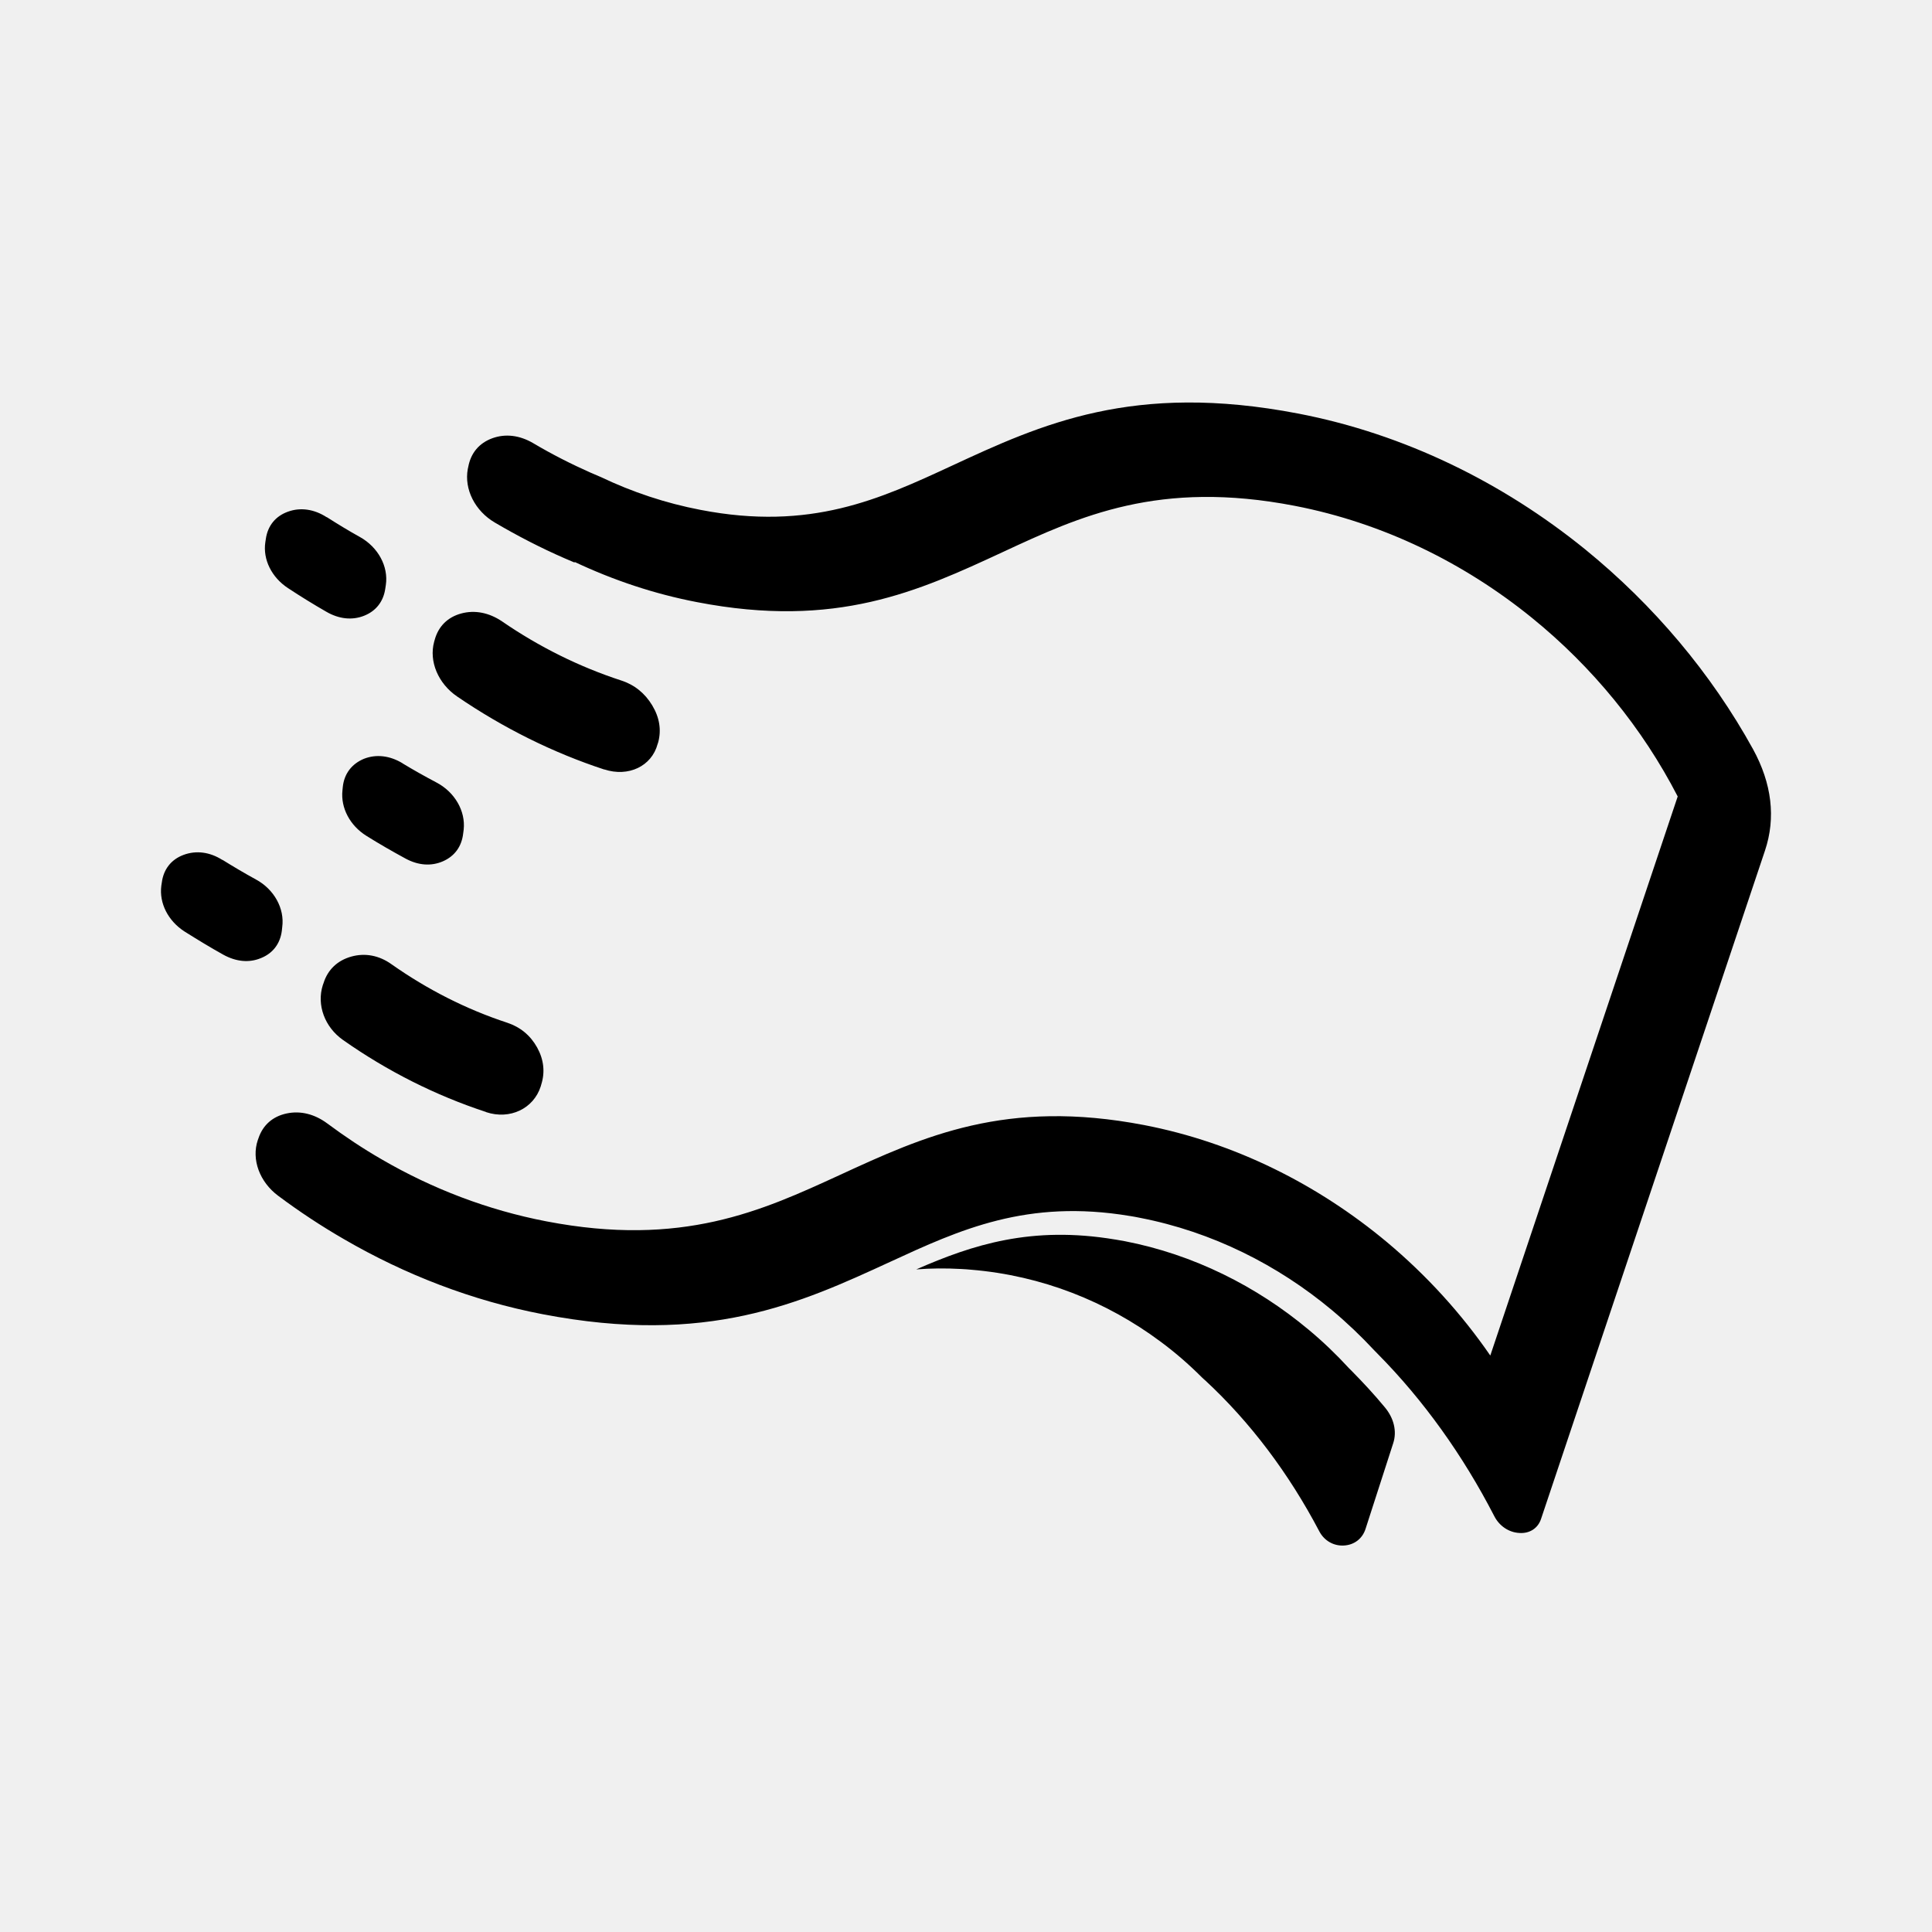
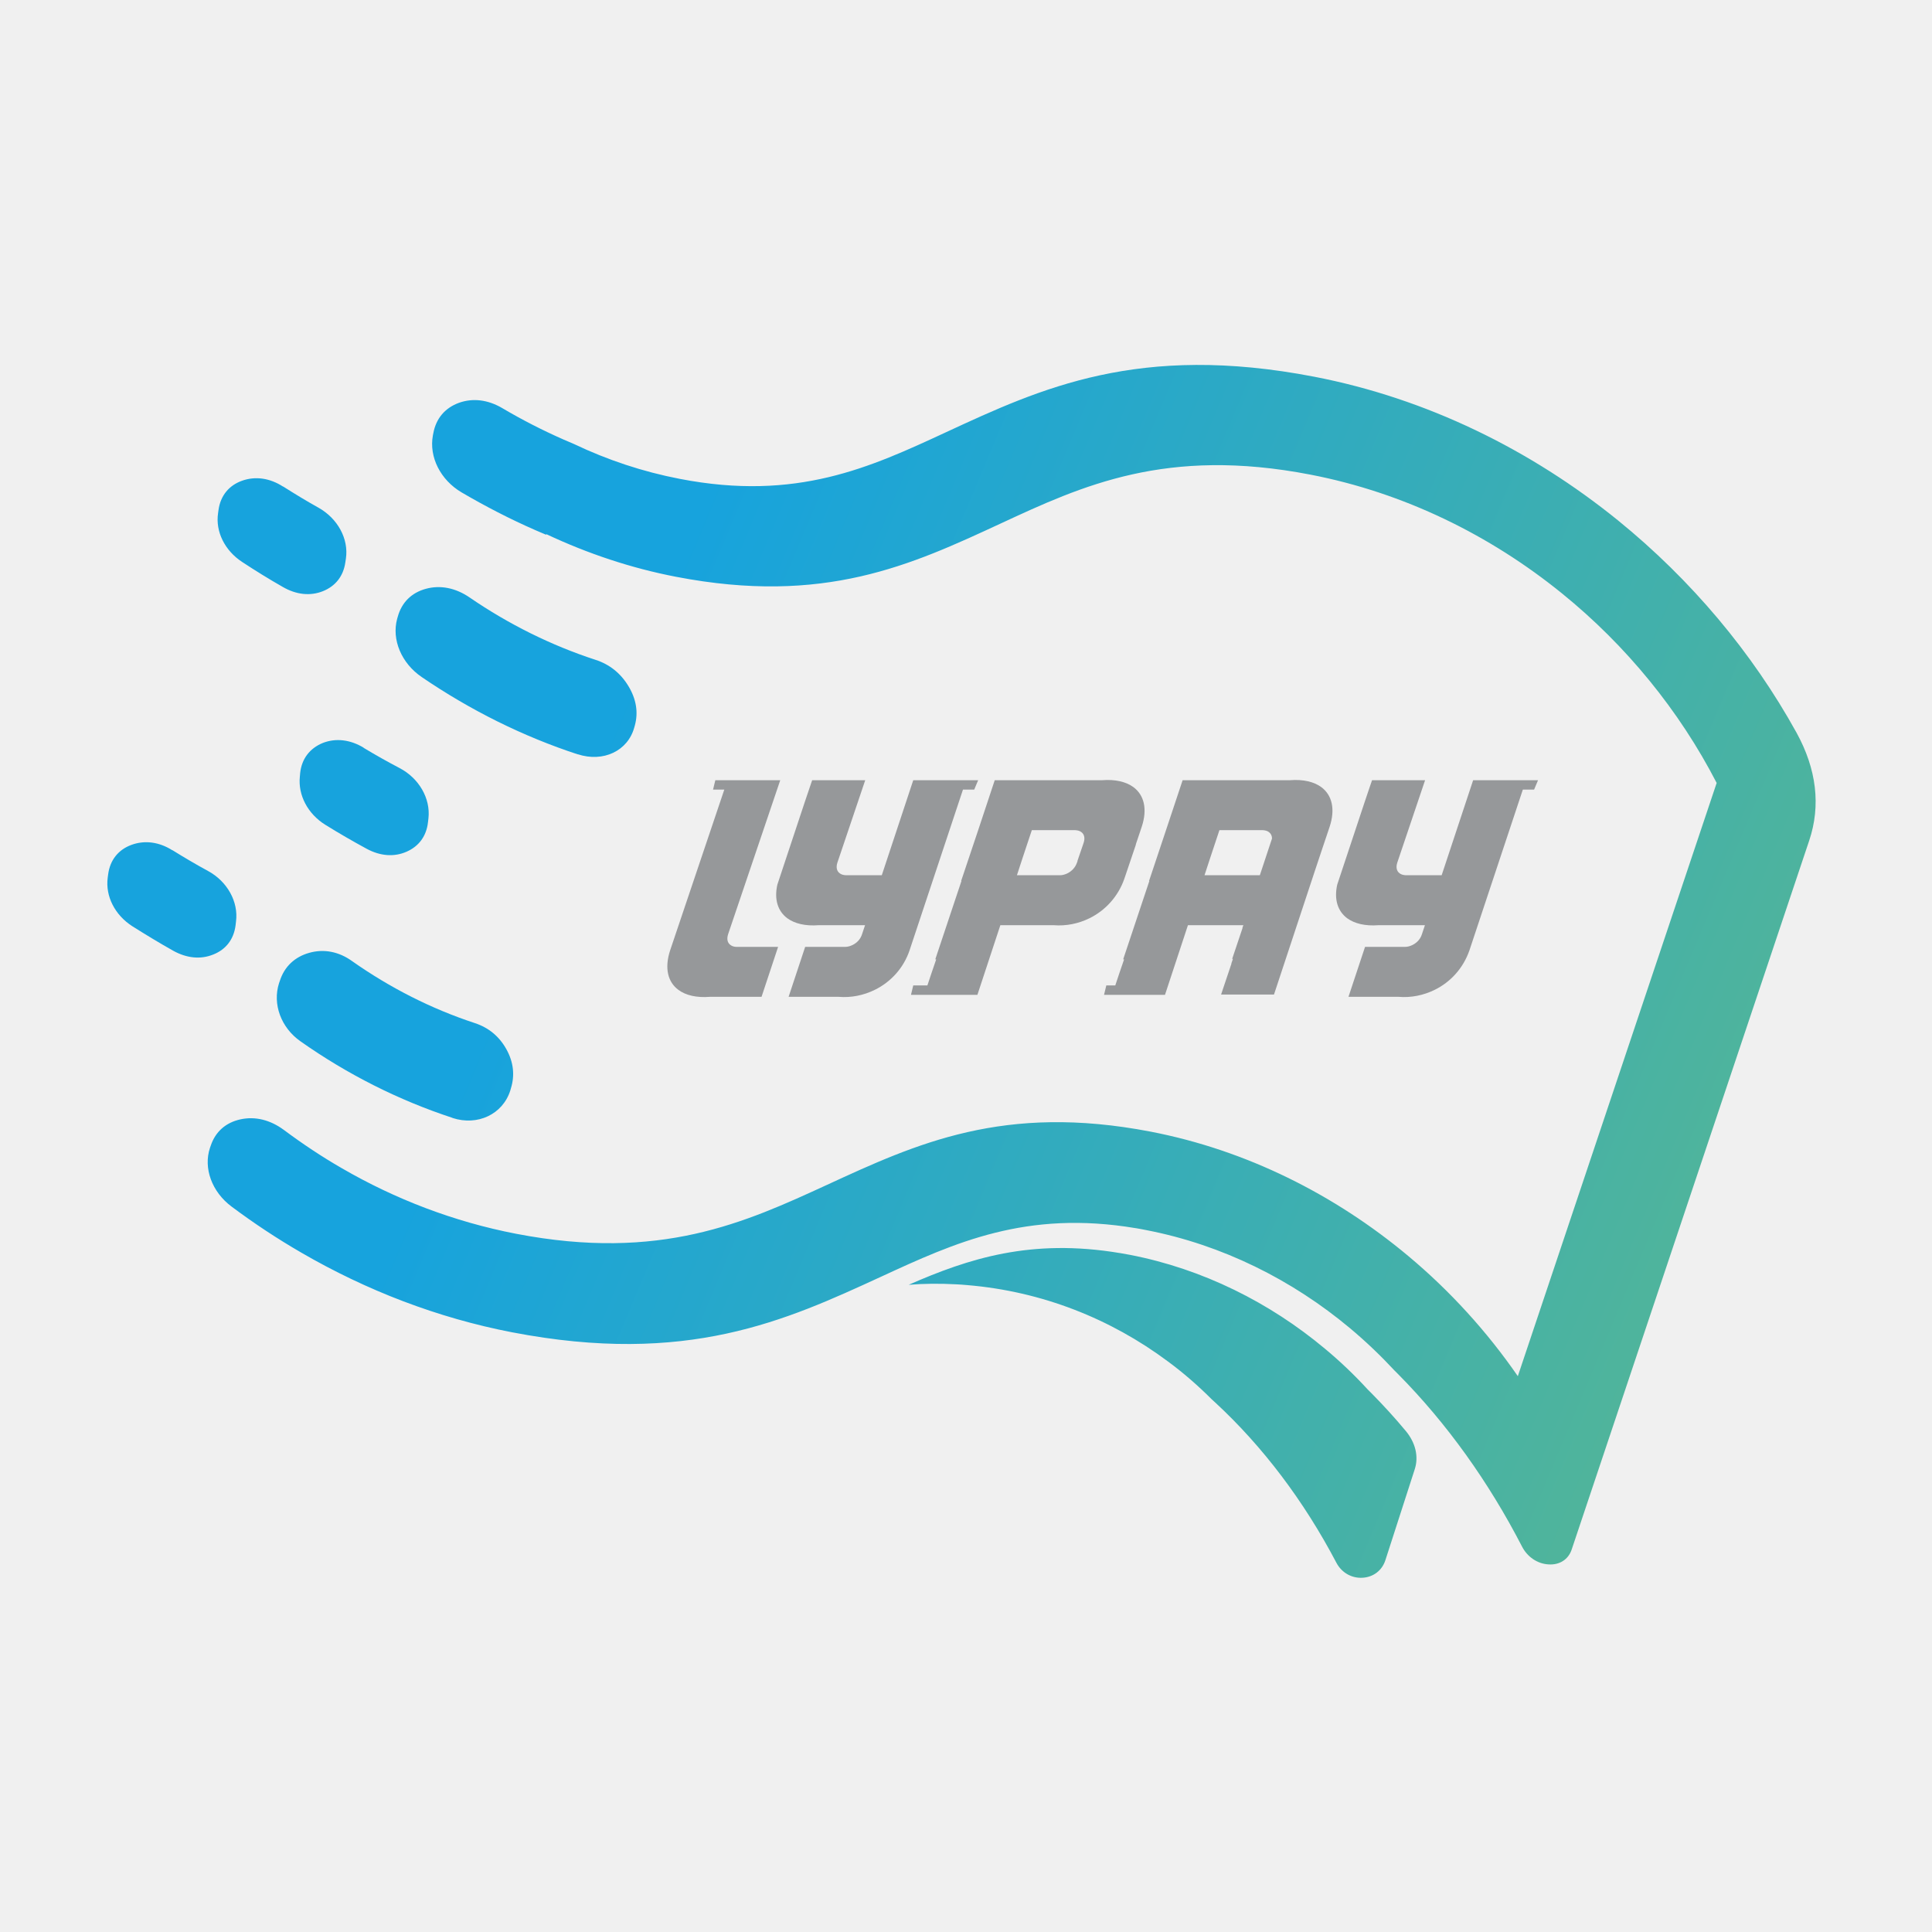
- <svg xmlns="http://www.w3.org/2000/svg" width="24" height="24" viewBox="0 0 24 24" fill="none">
-   <mask id="mask0_2369_2541" style="mask-type:luminance" maskUnits="userSpaceOnUse" x="2" y="5" width="20" height="15">
-     <path d="M2.763 10.681C2.9 10.766 3.038 10.848 3.179 10.925C3.405 11.047 3.537 11.285 3.506 11.516L3.501 11.563C3.48 11.724 3.389 11.843 3.241 11.902C3.094 11.963 2.932 11.947 2.773 11.859C2.611 11.769 2.451 11.671 2.293 11.572C2.088 11.44 1.976 11.22 2.004 11.003L2.01 10.964C2.031 10.798 2.127 10.676 2.282 10.619C2.437 10.562 2.606 10.583 2.763 10.683M5.001 9.483C5.14 9.567 5.279 9.645 5.421 9.72C5.649 9.839 5.785 10.075 5.76 10.306L5.754 10.352C5.736 10.514 5.649 10.635 5.503 10.699C5.357 10.763 5.195 10.751 5.037 10.665C4.873 10.576 4.713 10.484 4.553 10.384C4.347 10.256 4.231 10.036 4.254 9.819L4.258 9.778C4.275 9.611 4.37 9.489 4.521 9.426C4.674 9.366 4.843 9.386 5.001 9.482V9.483ZM4.058 6.423C4.195 6.51 4.332 6.594 4.473 6.672C4.697 6.798 4.827 7.036 4.793 7.267L4.786 7.313C4.763 7.473 4.67 7.591 4.523 7.649C4.375 7.708 4.211 7.69 4.055 7.6C3.893 7.507 3.734 7.409 3.578 7.306C3.375 7.173 3.264 6.951 3.296 6.736L3.302 6.697C3.325 6.531 3.423 6.411 3.578 6.356C3.732 6.3 3.902 6.324 4.058 6.425V6.423ZM7.509 9.56C6.868 9.35 6.253 9.044 5.68 8.653C5.443 8.492 5.327 8.216 5.393 7.973L5.4 7.948C5.446 7.781 5.56 7.667 5.729 7.621C5.898 7.575 6.076 7.61 6.238 7.72C6.699 8.037 7.198 8.284 7.716 8.453C7.881 8.506 8.011 8.611 8.102 8.762C8.193 8.913 8.217 9.067 8.177 9.219L8.169 9.243C8.095 9.519 7.806 9.656 7.507 9.558L7.509 9.56ZM7.137 6.988C7.096 6.97 7.053 6.953 7.013 6.935C6.715 6.805 6.427 6.656 6.148 6.492C5.9 6.347 5.765 6.078 5.811 5.826L5.817 5.799C5.849 5.627 5.952 5.504 6.116 5.444C6.279 5.385 6.455 5.406 6.625 5.506C6.856 5.643 7.096 5.765 7.342 5.874C7.383 5.892 7.425 5.909 7.466 5.927C7.854 6.112 8.269 6.251 8.703 6.334C10.072 6.599 10.931 6.199 11.821 5.787C12.93 5.273 14.076 4.742 16.13 5.138C17.447 5.392 18.666 5.993 19.69 6.823C20.542 7.516 21.258 8.365 21.777 9.307C22.01 9.732 22.062 10.159 21.925 10.567L19.143 18.87C19.104 18.986 19.001 19.052 18.873 19.043C18.743 19.036 18.625 18.956 18.563 18.835C18.172 18.076 17.682 17.392 17.114 16.818C17.1 16.803 17.086 16.789 17.072 16.775C16.908 16.599 16.733 16.432 16.548 16.277C15.872 15.712 15.055 15.302 14.165 15.129C14.124 15.12 14.082 15.113 14.041 15.106H14.039C12.758 14.891 11.921 15.277 11.058 15.675C9.942 16.189 8.789 16.72 6.738 16.325C5.865 16.157 5.033 15.835 4.274 15.394C3.991 15.231 3.716 15.049 3.455 14.854C3.224 14.682 3.122 14.402 3.202 14.164L3.211 14.139C3.266 13.976 3.387 13.869 3.56 13.832C3.732 13.795 3.909 13.839 4.067 13.957C4.284 14.118 4.51 14.269 4.745 14.404C5.37 14.767 6.059 15.032 6.787 15.172C8.474 15.497 9.465 15.04 10.424 14.6C11.476 14.115 12.496 13.646 14.213 13.976C15.336 14.193 16.37 14.713 17.23 15.431C17.721 15.842 18.154 16.318 18.513 16.839L20.841 9.894C20.405 9.048 19.782 8.284 19.029 7.674C18.188 6.992 17.18 6.496 16.086 6.284C14.397 5.957 13.412 6.414 12.459 6.857C11.409 7.344 10.392 7.815 8.659 7.48C8.132 7.379 7.623 7.209 7.139 6.981L7.137 6.988ZM17.307 17.928L16.963 18.993C16.924 19.114 16.823 19.192 16.694 19.199C16.566 19.206 16.451 19.139 16.39 19.025C16.009 18.3 15.529 17.664 14.972 17.148C14.957 17.136 14.943 17.122 14.929 17.109C14.769 16.949 14.598 16.8 14.415 16.665C13.749 16.169 12.944 15.846 12.065 15.773C12.024 15.769 11.983 15.766 11.942 15.764H11.941C11.745 15.753 11.558 15.755 11.382 15.769C12.083 15.462 12.815 15.224 13.854 15.398H13.856C13.895 15.405 13.934 15.412 13.975 15.419C14.826 15.584 15.609 15.977 16.255 16.517C16.433 16.665 16.6 16.825 16.755 16.994C16.769 17.008 16.783 17.022 16.796 17.035C16.936 17.177 17.072 17.324 17.202 17.481C17.316 17.617 17.355 17.781 17.307 17.928ZM6.039 13.814C5.411 13.608 4.811 13.306 4.261 12.919C4.033 12.759 3.932 12.483 4.01 12.238L4.019 12.213C4.072 12.044 4.193 11.931 4.364 11.883C4.535 11.835 4.711 11.868 4.866 11.98C5.311 12.293 5.793 12.538 6.302 12.705C6.464 12.759 6.589 12.862 6.673 13.013C6.756 13.164 6.772 13.319 6.724 13.471L6.717 13.496C6.628 13.773 6.334 13.912 6.041 13.816L6.039 13.814Z" fill="white" />
+ <svg xmlns="http://www.w3.org/2000/svg" width="180" height="180" viewBox="0 0 180 180" fill="none">
+   <mask id="mask0_1_164" style="mask-type:luminance" maskUnits="userSpaceOnUse" x="10" y="34" width="160" height="113">
+     <path d="M16.068 79.21C17.159 79.889 18.264 80.54 19.383 81.148C21.181 82.124 22.229 84.019 21.988 85.857L21.946 86.225C21.776 87.512 21.054 88.46 19.878 88.926C18.703 89.407 17.414 89.28 16.153 88.587C14.864 87.865 13.59 87.088 12.329 86.296C10.7 85.249 9.808 83.496 10.035 81.77L10.077 81.459C10.247 80.144 11.012 79.168 12.244 78.715C13.476 78.263 14.822 78.432 16.068 79.224M33.885 69.678C34.99 70.343 36.095 70.965 37.228 71.559C39.041 72.507 40.117 74.388 39.919 76.226L39.876 76.594C39.735 77.881 39.041 78.843 37.879 79.352C36.718 79.861 35.429 79.762 34.169 79.083C32.866 78.376 31.591 77.64 30.316 76.848C28.673 75.83 27.753 74.076 27.937 72.351L27.965 72.026C28.107 70.696 28.858 69.721 30.061 69.225C31.279 68.745 32.625 68.9 33.885 69.664V69.678ZM26.379 45.325C27.47 46.017 28.56 46.682 29.679 47.304C31.464 48.309 32.498 50.204 32.228 52.042L32.172 52.41C31.988 53.683 31.251 54.616 30.076 55.083C28.9 55.55 27.597 55.408 26.351 54.687C25.062 53.952 23.801 53.174 22.555 52.353C20.94 51.293 20.062 49.525 20.317 47.814L20.36 47.502C20.544 46.187 21.323 45.225 22.555 44.787C23.787 44.349 25.133 44.532 26.379 45.339V45.325ZM53.841 70.286C48.742 68.617 43.842 66.185 39.282 63.074C37.398 61.786 36.477 59.594 37.001 57.657L37.058 57.459C37.426 56.129 38.333 55.224 39.678 54.857C41.024 54.489 42.44 54.772 43.729 55.649C47.397 58.166 51.363 60.132 55.484 61.475C56.801 61.9 57.835 62.734 58.557 63.936C59.28 65.138 59.478 66.369 59.152 67.571L59.096 67.769C58.501 69.961 56.206 71.05 53.827 70.272L53.841 70.286ZM50.881 49.822C50.555 49.68 50.215 49.539 49.89 49.398C47.525 48.365 45.23 47.177 43.007 45.876C41.038 44.716 39.961 42.581 40.33 40.572L40.372 40.36C40.627 38.989 41.449 38.013 42.752 37.532C44.054 37.065 45.457 37.235 46.802 38.027C48.643 39.116 50.555 40.092 52.51 40.954C52.836 41.096 53.176 41.237 53.501 41.379C56.589 42.849 59.889 43.953 63.345 44.617C74.236 46.725 81.077 43.542 88.158 40.261C96.982 36.174 106.103 31.945 122.447 35.099C132.928 37.122 142.63 41.902 150.773 48.507C157.557 54.022 163.251 60.782 167.387 68.278C169.242 71.658 169.653 75.052 168.562 78.305L146.425 144.38C146.114 145.299 145.292 145.822 144.272 145.751C143.239 145.695 142.304 145.058 141.808 144.097C138.692 138.058 134.797 132.613 130.279 128.045C130.166 127.932 130.053 127.819 129.939 127.705C128.636 126.305 127.248 124.976 125.775 123.745C120.394 119.248 113.893 115.981 106.811 114.609C106.485 114.539 106.145 114.482 105.82 114.425H105.806C95.608 112.714 88.951 115.783 82.082 118.951C73.202 123.038 64.025 127.267 47.709 124.127C40.755 122.784 34.14 120.224 28.093 116.717C25.841 115.415 23.66 113.973 21.578 112.417C19.736 111.045 18.929 108.825 19.567 106.93L19.637 106.732C20.076 105.431 21.04 104.582 22.413 104.285C23.787 103.988 25.189 104.342 26.45 105.275C28.178 106.562 29.976 107.764 31.846 108.839C36.817 111.724 42.298 113.831 48.091 114.949C61.518 117.537 69.406 113.902 77.04 110.395C85.411 106.534 93.526 102.8 107.194 105.431C116.13 107.156 124.359 111.3 131.2 117.014C135.109 120.28 138.551 124.071 141.412 128.215L159.937 72.945C156.467 66.213 151.51 60.132 145.519 55.281C138.82 49.85 130.803 45.904 122.093 44.221C108.652 41.619 100.82 45.254 93.229 48.775C84.873 52.65 76.785 56.398 62.991 53.739C58.798 52.933 54.748 51.575 50.895 49.765L50.881 49.822ZM131.809 136.884L129.075 145.355C128.764 146.317 127.957 146.939 126.937 146.996C125.917 147.053 124.997 146.515 124.515 145.61C121.484 139.84 117.66 134.777 113.227 130.675C113.114 130.576 113 130.463 112.887 130.364C111.612 129.091 110.253 127.903 108.794 126.829C103.497 122.883 97.095 120.309 90.099 119.729C89.773 119.701 89.447 119.672 89.121 119.658H89.107C87.549 119.573 86.062 119.587 84.66 119.701C90.24 117.254 96.061 115.359 104.333 116.745H104.347C104.658 116.801 104.97 116.858 105.296 116.915C112.066 118.23 118.297 121.355 123.439 125.655C124.855 126.829 126.186 128.101 127.418 129.445C127.532 129.558 127.645 129.671 127.744 129.77C128.863 130.902 129.939 132.075 130.973 133.32C131.88 134.409 132.191 135.71 131.809 136.884ZM42.142 104.144C37.143 102.503 32.37 100.099 27.994 97.016C26.181 95.743 25.373 93.551 25.997 91.599L26.067 91.401C26.492 90.058 27.455 89.153 28.815 88.771C30.175 88.389 31.577 88.657 32.809 89.549C36.35 92.038 40.188 93.989 44.239 95.319C45.528 95.743 46.519 96.563 47.185 97.765C47.85 98.968 47.978 100.198 47.595 101.414L47.539 101.612C46.831 103.818 44.494 104.922 42.157 104.158L42.142 104.144Z" fill="white" />
  </mask>
-   <g mask="url(#mask0_2369_2541)">
-     <path d="M20.061 6.744V17.206H3.977V6.744H20.061Z" fill="black" stroke="black" stroke-width="4" />
+   <g mask="url(#mask0_1_164)">
+     <path d="M169.639 31.96H9.809V147.053H169.639V31.96Z" fill="url(#paint0_linear_1_164)" />
  </g>
+   <path fill-rule="evenodd" clip-rule="evenodd" d="M78.712 88.219H78.74C78.981 88.219 79.222 88.148 79.448 88.035C79.845 87.837 80.171 87.498 80.312 87.045L80.596 86.197H76.29C75.044 86.296 74.038 86.055 73.344 85.546C72.48 84.896 72.112 83.821 72.424 82.421L74.973 74.741L75.37 73.567L75.667 72.691H80.61L78.018 80.37C77.876 80.808 77.961 81.162 78.231 81.36C78.372 81.473 78.57 81.53 78.811 81.544H78.84H82.154L85.085 72.691H91.133L90.765 73.567H89.717L84.746 88.53C84.179 90.213 82.975 91.5 81.502 92.222C80.468 92.731 79.307 92.971 78.131 92.872H73.472L75.015 88.219H78.712ZM98.724 81.544H98.753C98.993 81.544 99.234 81.473 99.461 81.36C99.858 81.162 100.183 80.823 100.339 80.37L100.396 80.214H100.382L100.962 78.517C101.104 78.079 101.019 77.725 100.75 77.527C100.608 77.414 100.41 77.358 100.169 77.343H100.141H96.133L95.254 79.988L94.745 81.544H98.739H98.724ZM85.057 91.811H86.403C86.672 91.005 86.941 90.185 87.224 89.379H87.139L87.181 89.251C87.989 86.847 88.782 84.471 89.575 82.081H89.547L89.589 81.954C90.637 78.857 91.657 75.774 92.677 72.691H102.662C103.908 72.591 104.914 72.832 105.608 73.341C106.585 74.076 106.925 75.363 106.372 77.032L105.82 78.673H105.834L104.758 81.855C104.177 83.538 102.973 84.825 101.515 85.546C100.481 86.055 99.319 86.296 98.144 86.197H93.201L91.062 92.688H84.873L85.085 91.811H85.057ZM115.819 86.197H110.678L108.539 92.688H102.86L103.072 91.811H103.908C104.177 91.005 104.446 90.185 104.73 89.379H104.645L104.687 89.251C105.494 86.847 106.288 84.471 107.081 82.081H107.052L107.095 81.954C108.143 78.857 109.148 75.774 110.182 72.691H120.167C121.414 72.591 122.419 72.832 123.113 73.341C124.09 74.076 124.43 75.363 123.878 77.032L123.184 79.097L122.533 81.049L118.694 92.66H113.766L113.808 92.533C114.12 91.613 114.417 90.708 114.729 89.789H114.715L114.757 89.662L114.87 89.336H114.8L114.842 89.209C115.154 88.29 115.451 87.385 115.763 86.465H115.748L115.791 86.338L115.848 86.168L115.819 86.197ZM112.222 81.544H117.377L118.51 78.121C118.51 77.867 118.411 77.669 118.227 77.527C118.085 77.414 117.887 77.358 117.646 77.343H117.618H113.61L112.732 79.988L112.222 81.544ZM130.875 88.219H130.903C131.144 88.219 131.384 88.148 131.611 88.035C132.008 87.837 132.333 87.498 132.475 87.045L132.758 86.197H128.453C127.206 86.296 126.201 86.055 125.507 85.546C124.643 84.896 124.275 83.821 124.586 82.421L127.136 74.741L127.532 73.567L127.83 72.691H132.772L130.181 80.37C130.039 80.808 130.124 81.162 130.393 81.36C130.535 81.473 130.733 81.53 130.974 81.544H131.002H134.316L137.248 72.691H143.296L142.927 73.567H141.879L136.908 88.53C136.327 90.213 135.138 91.5 133.665 92.222C132.631 92.731 131.469 92.971 130.294 92.872H125.634L127.178 88.219H130.875ZM68.656 88.219H68.628C68.387 88.219 68.189 88.148 68.047 88.035C67.778 87.837 67.693 87.498 67.835 87.045L72.693 72.691H66.645L66.433 73.567H67.481L62.439 88.53C61.886 90.213 62.226 91.5 63.203 92.222C63.883 92.731 64.889 92.971 66.149 92.872H70.951L72.494 88.219H68.699H68.656Z" fill="#96989A" />
+   <defs>
+     <linearGradient id="paint0_linear_1_164" x1="53.828" y1="74.458" x2="312.857" y2="183.341" gradientUnits="userSpaceOnUse">
+       <stop stop-color="#17A3DD" />
+       <stop offset="1" stop-color="#A4CE39" />
+     </linearGradient>
+   </defs>
</svg>
